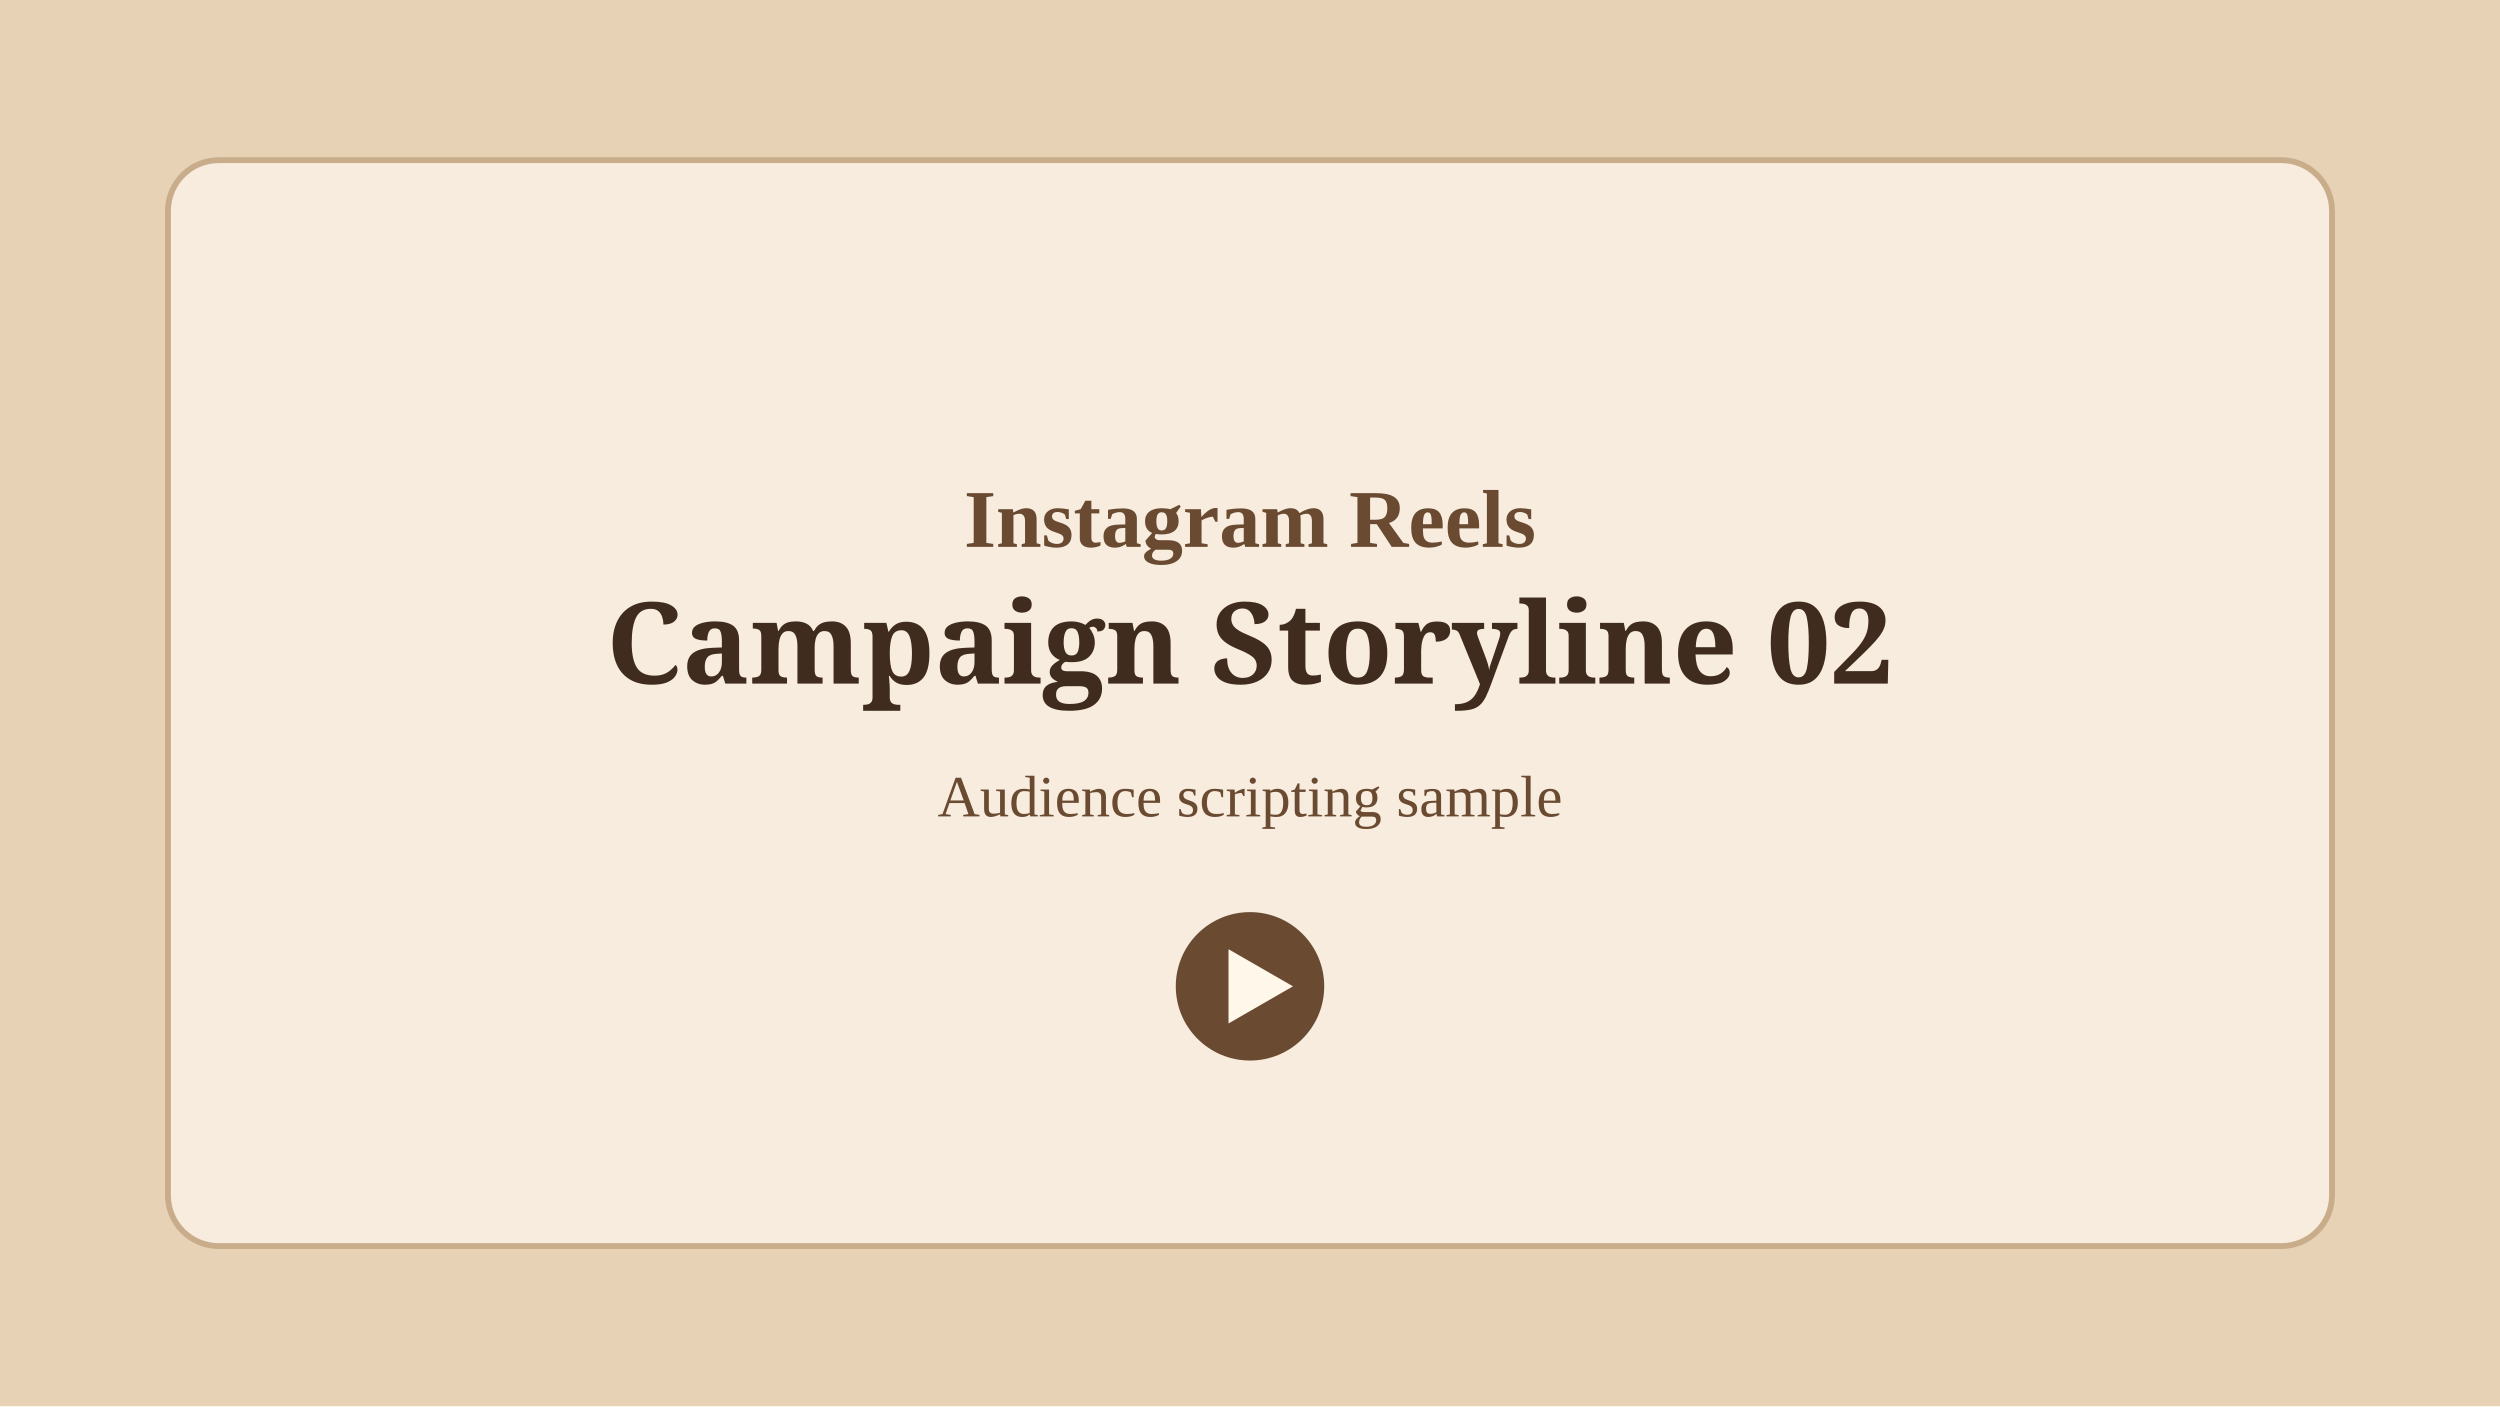
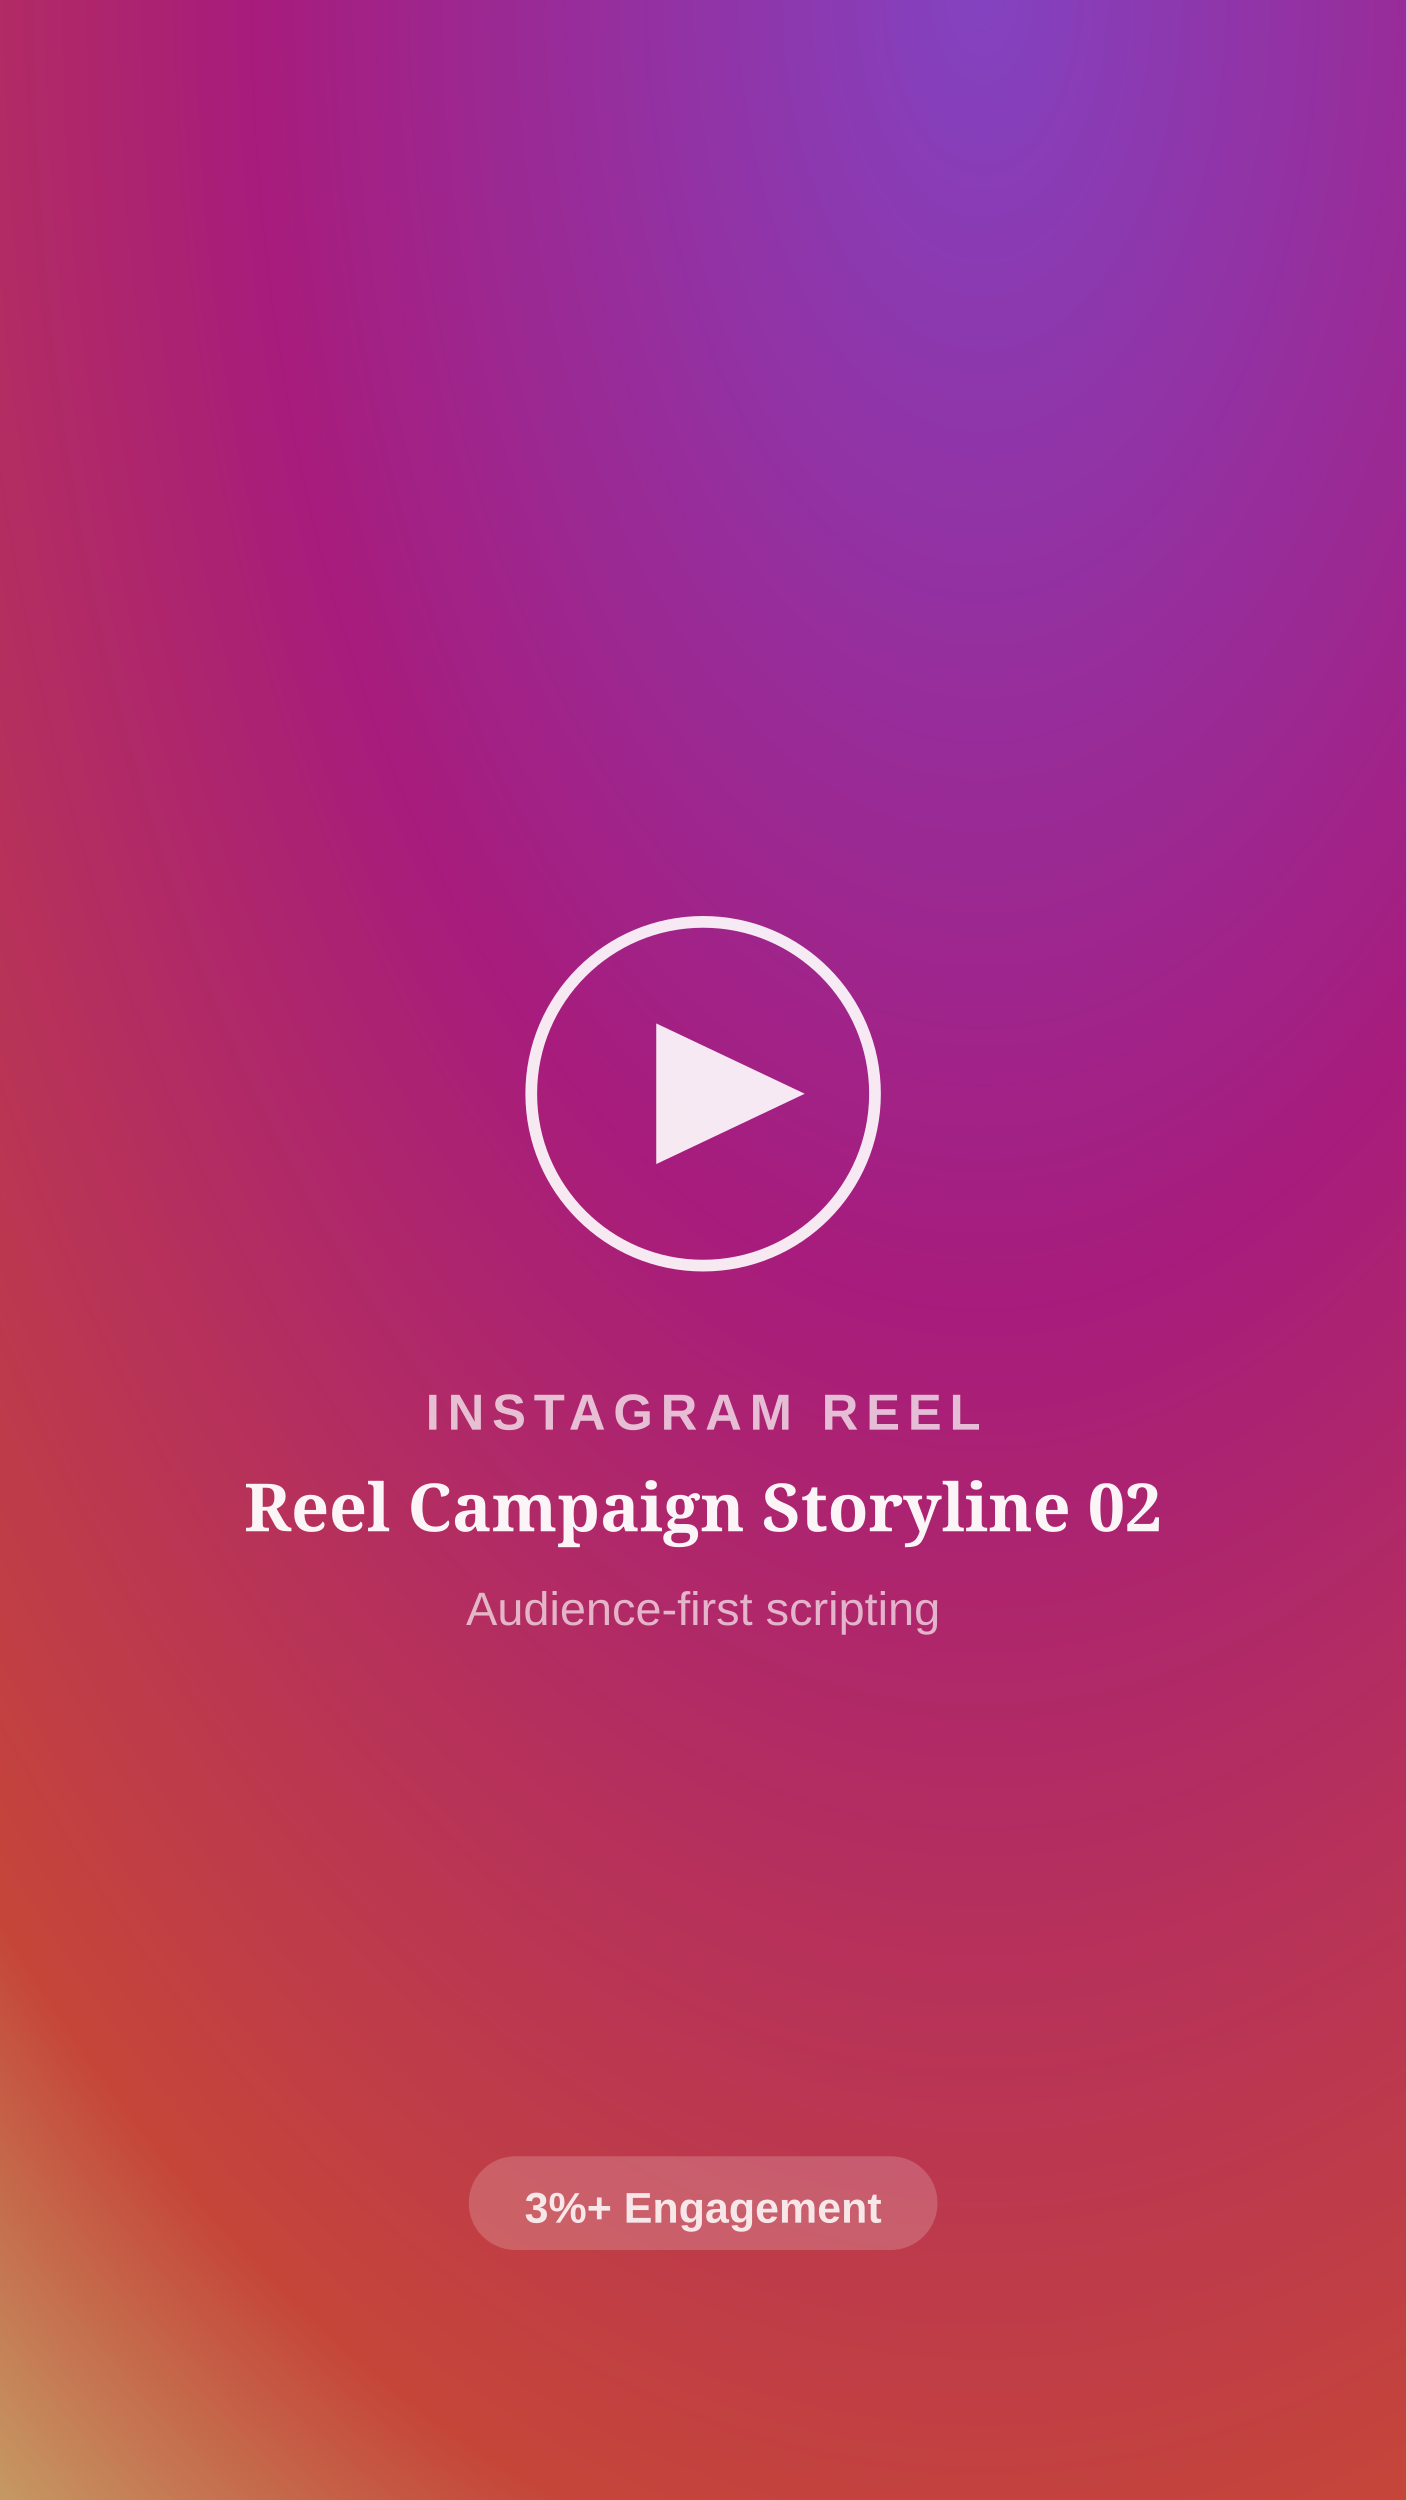
- <svg xmlns="http://www.w3.org/2000/svg" width="1280" height="720" viewBox="0 0 1280 720" role="img" aria-label="Instagram Reel 2 thumbnail poster">
+ <svg xmlns="http://www.w3.org/2000/svg" viewBox="0 0 360 640">
  <defs>
-     <linearGradient id="bg" x1="0" y1="0" x2="1" y2="1">
-       <stop offset="0%" stop-color="#eedac7" />
-       <stop offset="100%" stop-color="#d4b58f" />
-     </linearGradient>
+     <radialGradient id="bg" cx="70%" cy="0%" r="130%">
+       <stop offset="0%" stop-color="#a855f7" />
+       <stop offset="40%" stop-color="#d6249f" />
+       <stop offset="80%" stop-color="#fd5949" />
+       <stop offset="100%" stop-color="#fdf497" />
+     </radialGradient>
  </defs>
-   <rect width="1280" height="720" fill="#e7d2b6" />
-   <rect x="86" y="82" width="1108" height="556" rx="26" fill="#f7ecde" stroke="#c9ad8a" stroke-width="3" />
-   <text x="640" y="280" text-anchor="middle" font-family="Source Sans 3, Arial, sans-serif" font-size="42" fill="#6a4a31" font-weight="700">Instagram Reels</text>
-   <text x="640" y="350" text-anchor="middle" font-family="Cormorant Garamond, Georgia, serif" font-size="58" fill="#3f2c1f" font-weight="600">Campaign Storyline 02</text>
-   <text x="640" y="418" text-anchor="middle" font-family="Source Sans 3, Arial, sans-serif" font-size="30" fill="#6a4a31">Audience scripting sample</text>
-   <circle cx="640" cy="505" r="38" fill="#6a4a31" />
-   <polygon points="629,486 629,524 662,505" fill="#fff7ea" />
+   <rect width="360" height="640" fill="url(#bg)" />
+   <rect x="0" y="0" width="360" height="640" fill="rgba(0,0,0,0.22)" />
+   <circle cx="180" cy="280" r="44" fill="none" stroke="rgba(255,255,255,0.9)" stroke-width="3" />
+   <polygon points="168,262 168,298 206,280" fill="rgba(255,255,255,0.9)" />
+   <text x="180" y="366" text-anchor="middle" font-family="Arial, sans-serif" font-weight="700" font-size="13" fill="rgba(255,255,255,0.7)" letter-spacing="2">INSTAGRAM REEL</text>
+   <text x="180" y="392" text-anchor="middle" font-family="Georgia, serif" font-size="17" fill="rgba(255,255,255,0.95)" font-weight="600">Reel Campaign Storyline 02</text>
+   <text x="180" y="416" text-anchor="middle" font-family="Arial, sans-serif" font-size="12" fill="rgba(255,255,255,0.65)">Audience-first scripting</text>
+   <rect x="120" y="552" width="120" height="24" rx="12" fill="rgba(255,255,255,0.18)" />
+   <text x="180" y="569" text-anchor="middle" font-family="Arial, sans-serif" font-size="11" fill="rgba(255,255,255,0.85)" font-weight="700">3%+ Engagement</text>
</svg>
